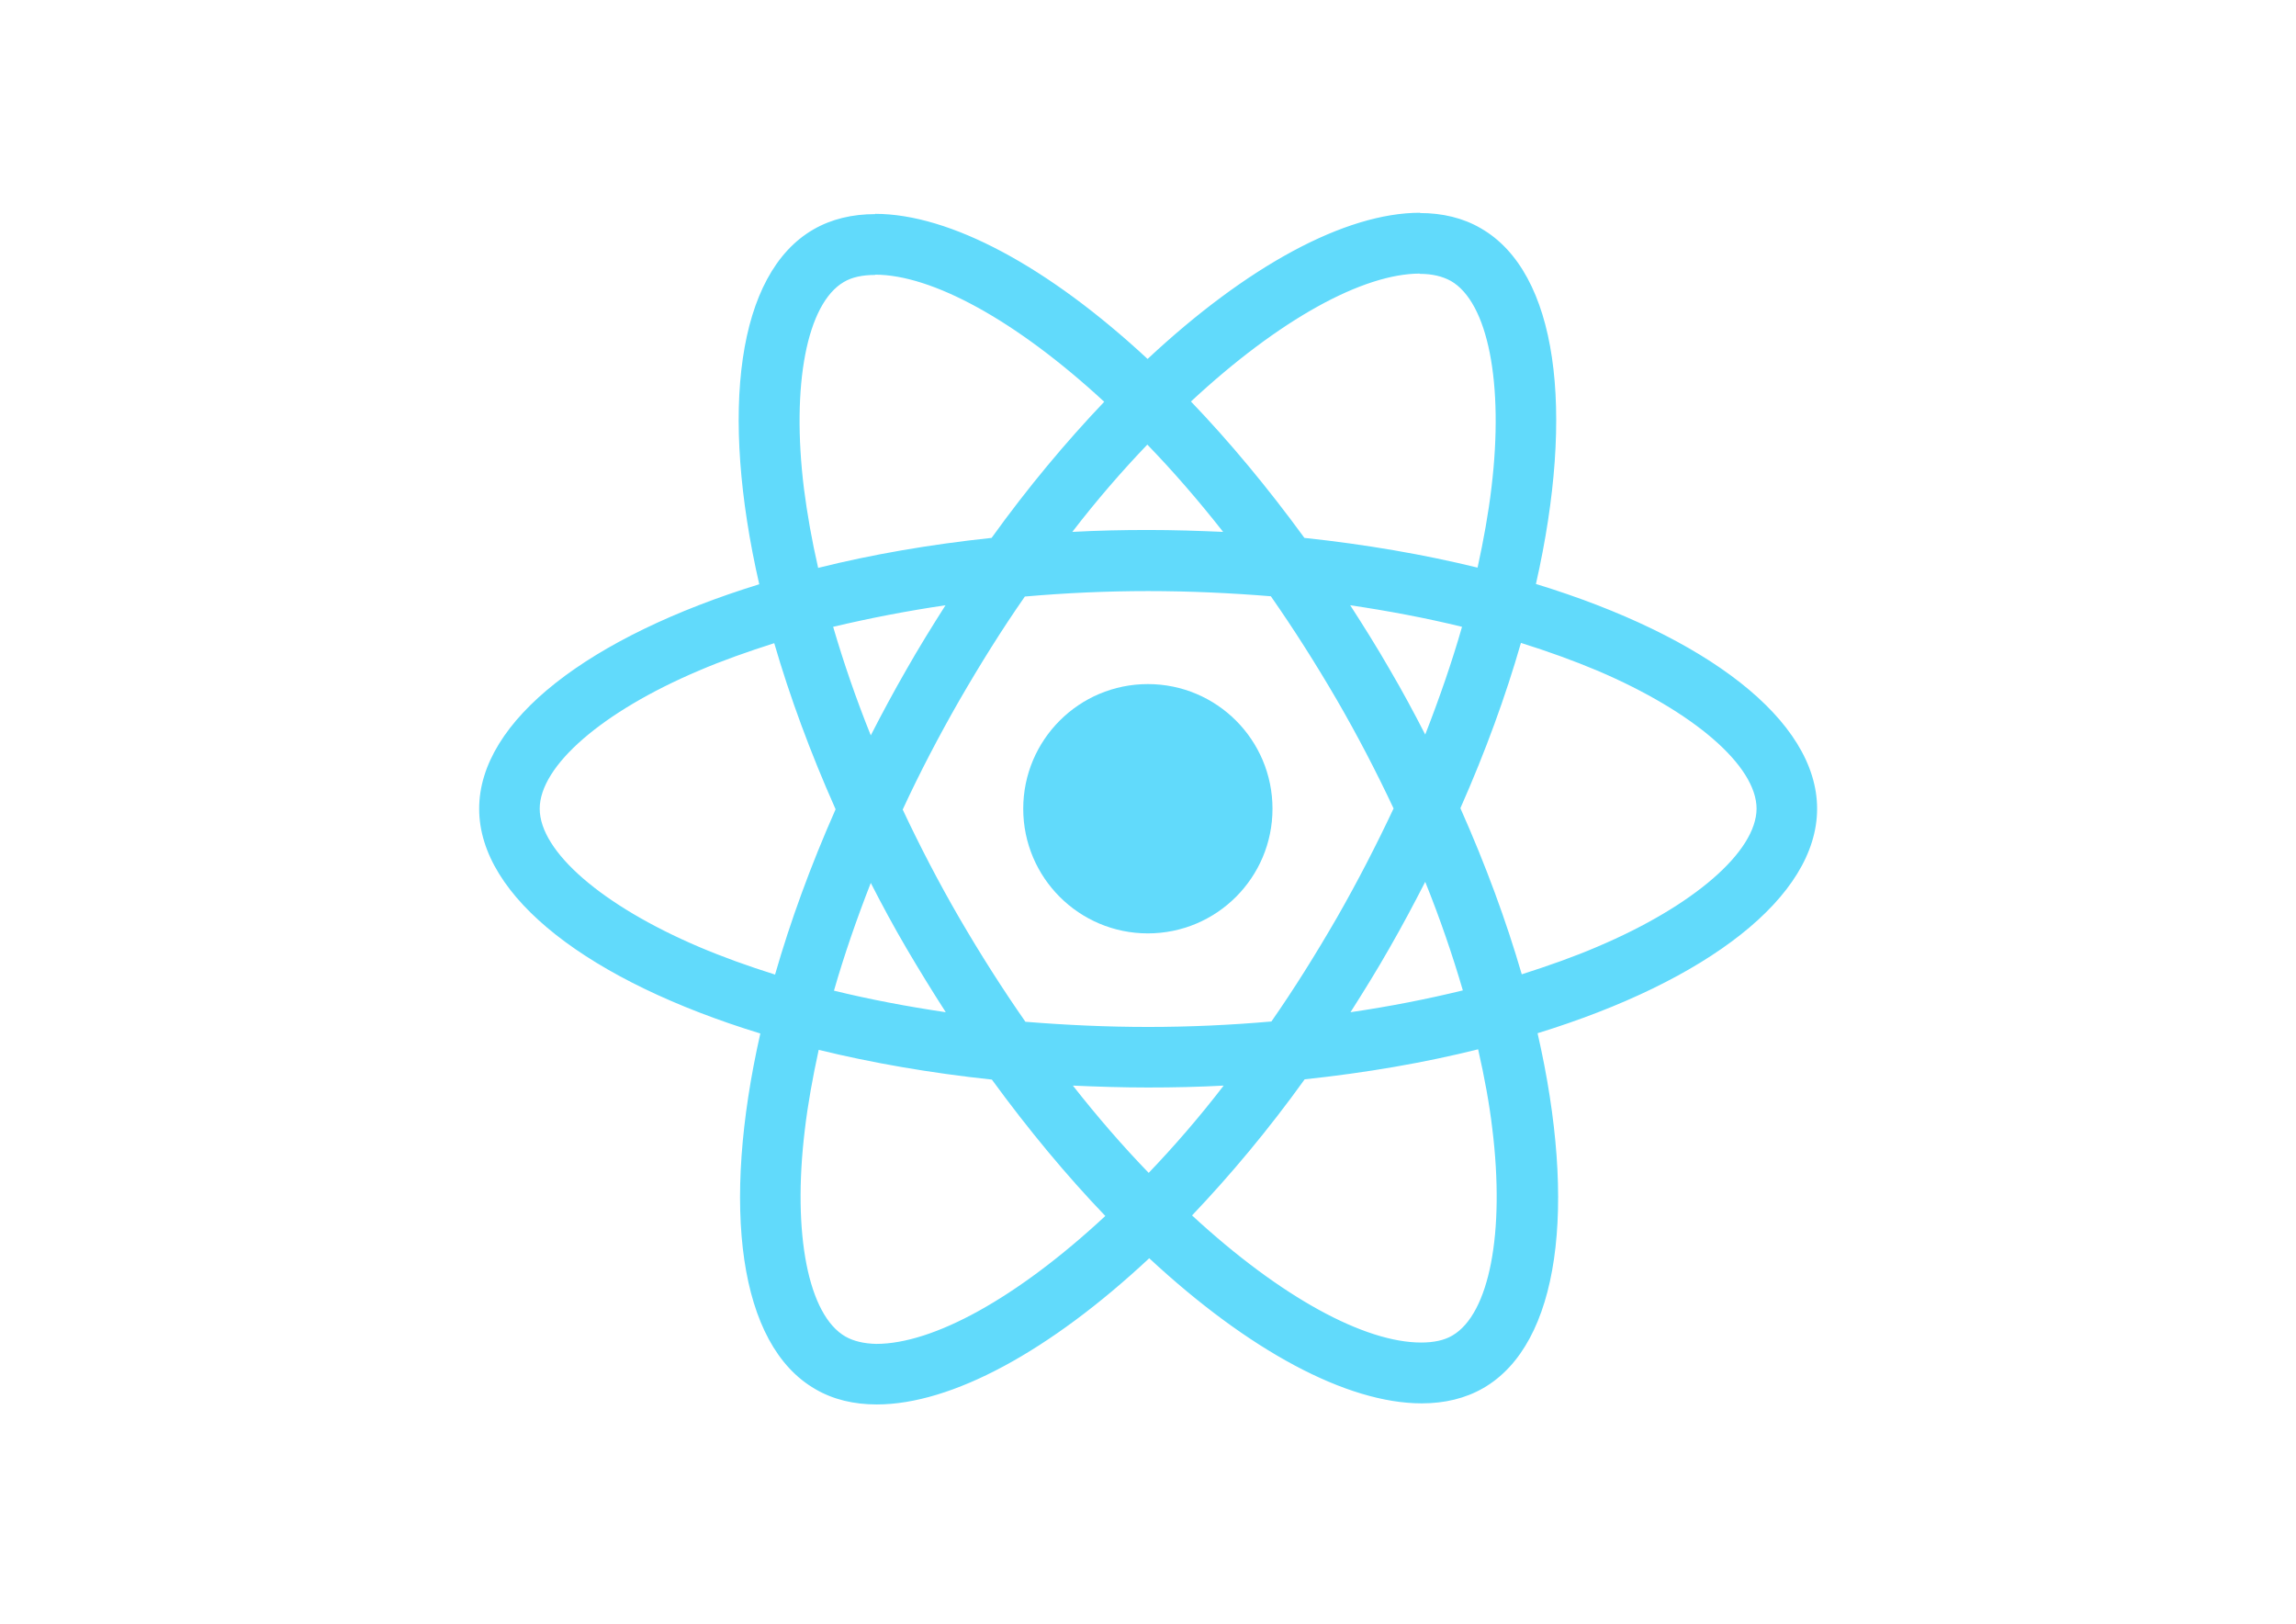
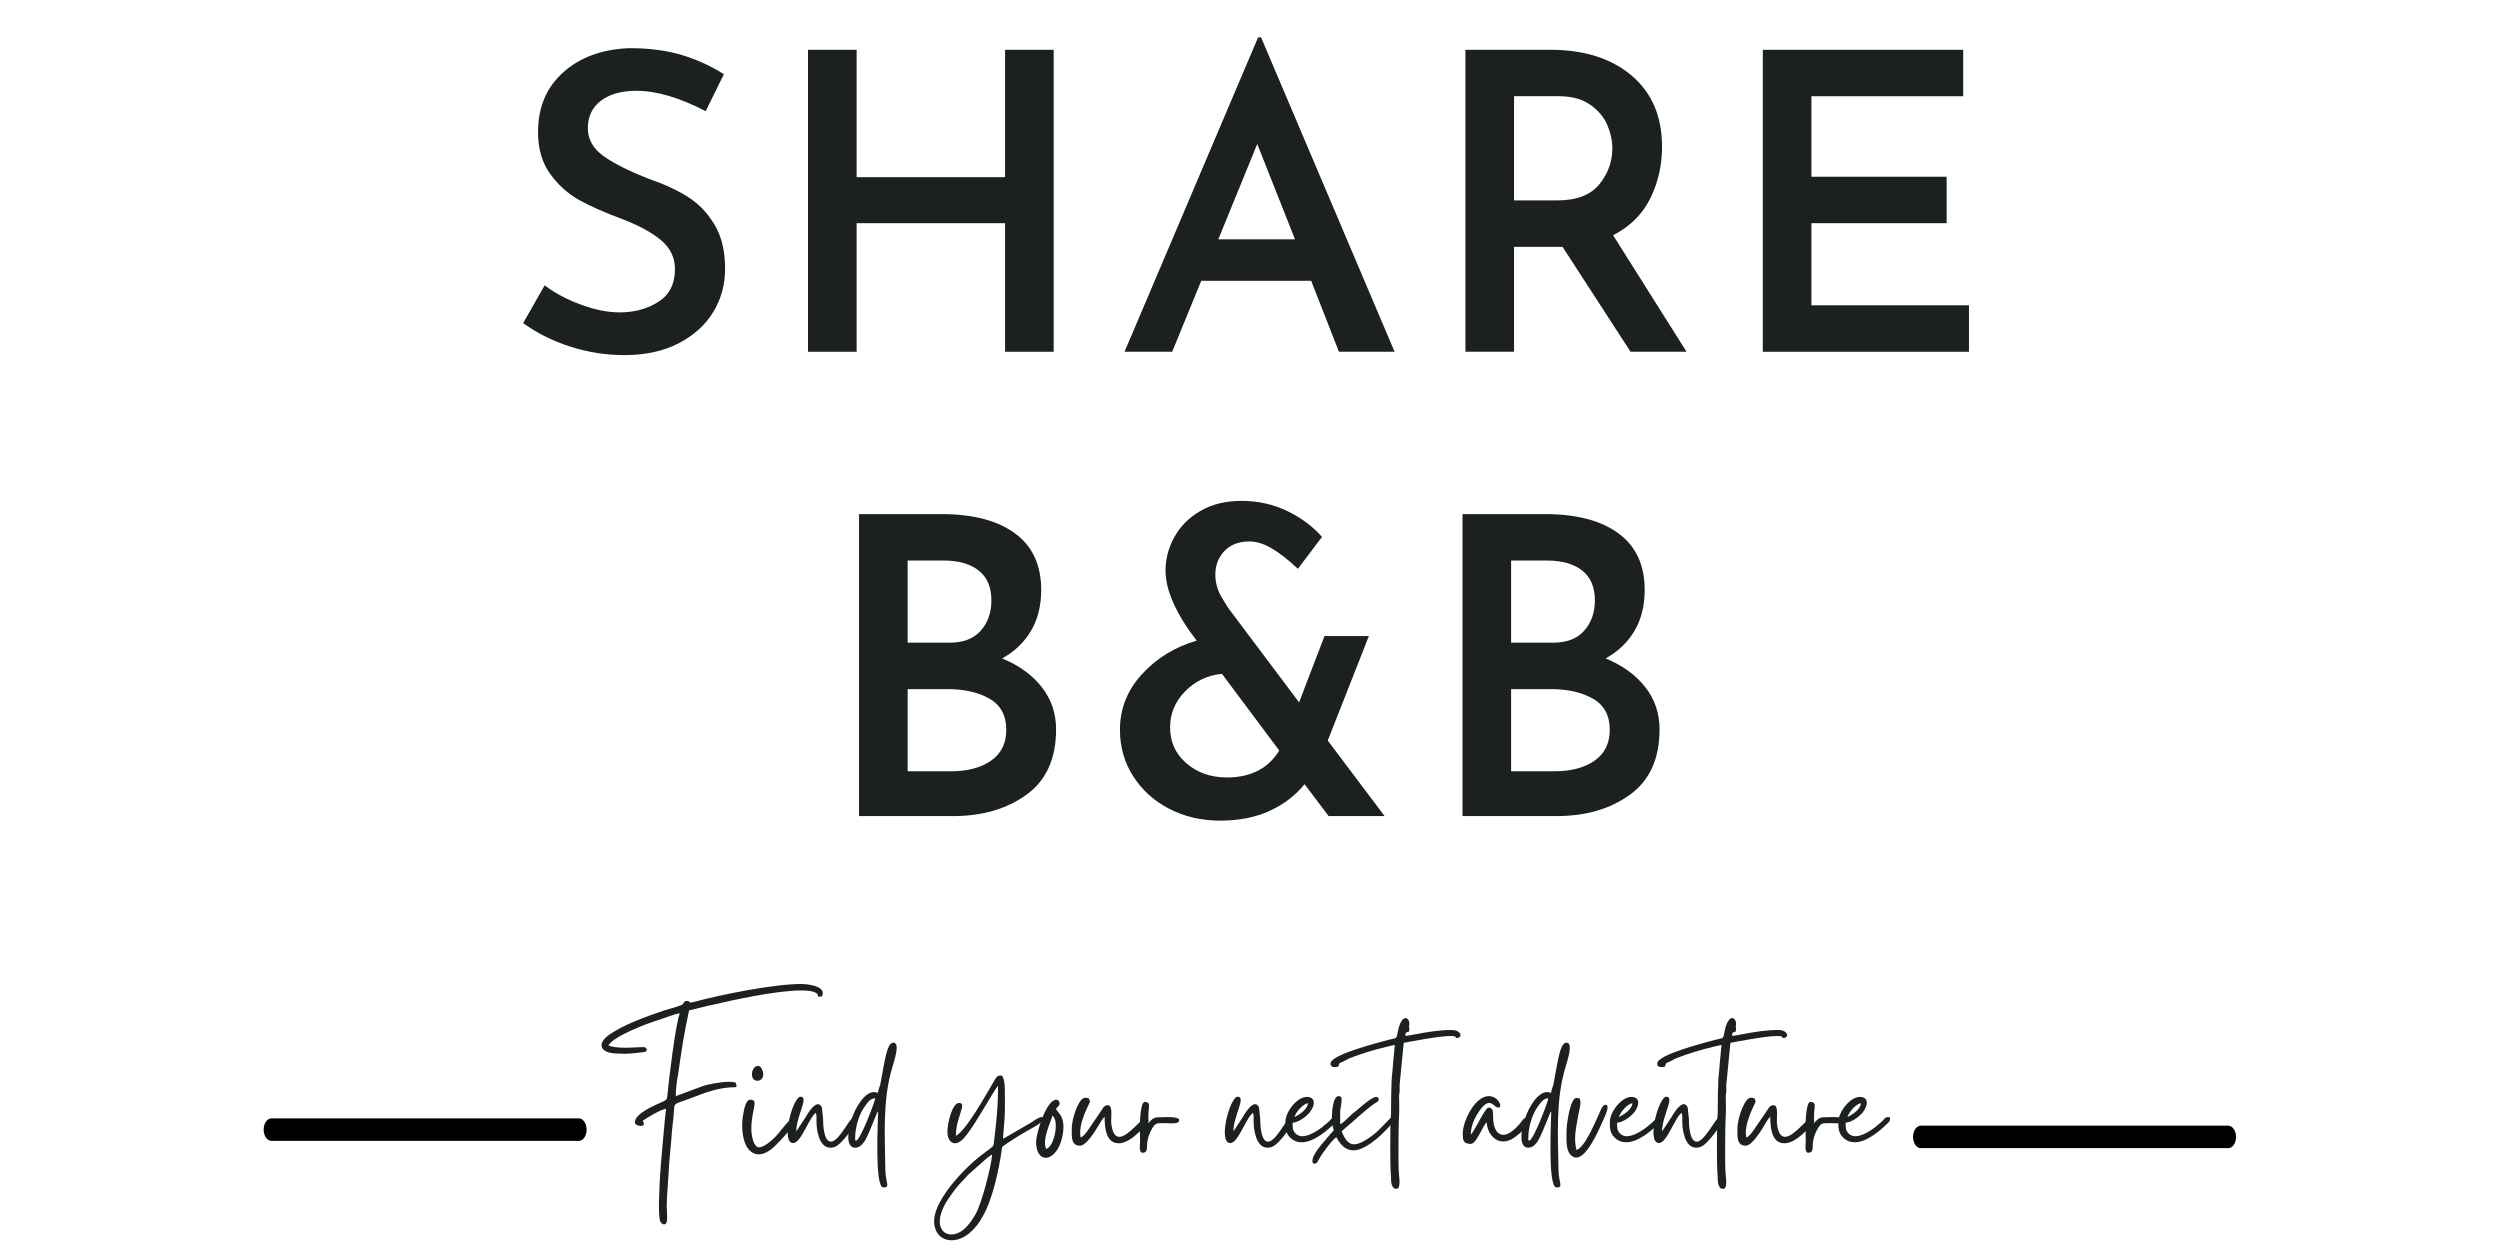
- <svg xmlns="http://www.w3.org/2000/svg" viewBox="0 0 841.9 595.3">
-   <g fill="#61DAFB">
-     <path d="M666.3 296.5c0-32.5-40.7-63.3-103.1-82.4 14.4-63.6 8-114.2-20.2-130.4-6.5-3.8-14.1-5.6-22.4-5.6v22.3c4.6 0 8.3.9 11.4 2.6 13.6 7.8 19.5 37.5 14.9 75.7-1.1 9.4-2.9 19.3-5.1 29.4-19.6-4.8-41-8.5-63.5-10.9-13.5-18.5-27.5-35.3-41.6-50 32.6-30.3 63.2-46.9 84-46.9V78c-27.5 0-63.5 19.6-99.9 53.6-36.4-33.8-72.4-53.2-99.9-53.2v22.3c20.7 0 51.4 16.5 84 46.6-14 14.7-28 31.4-41.3 49.9-22.6 2.4-44 6.1-63.6 11-2.3-10-4-19.7-5.2-29-4.7-38.2 1.1-67.9 14.6-75.8 3-1.8 6.9-2.6 11.5-2.6V78.5c-8.4 0-16 1.8-22.6 5.6-28.1 16.2-34.4 66.7-19.9 130.1-62.2 19.2-102.7 49.9-102.7 82.3 0 32.5 40.7 63.3 103.1 82.4-14.4 63.6-8 114.2 20.2 130.4 6.5 3.8 14.1 5.6 22.5 5.6 27.5 0 63.5-19.6 99.9-53.6 36.4 33.8 72.4 53.2 99.9 53.2 8.4 0 16-1.8 22.6-5.6 28.1-16.2 34.4-66.7 19.9-130.1 62-19.1 102.5-49.9 102.5-82.3zm-130.2-66.7c-3.7 12.9-8.3 26.2-13.5 39.5-4.1-8-8.4-16-13.1-24-4.6-8-9.5-15.8-14.4-23.4 14.2 2.1 27.9 4.7 41 7.9zm-45.8 106.5c-7.8 13.5-15.8 26.3-24.1 38.2-14.9 1.3-30 2-45.2 2-15.1 0-30.2-.7-45-1.9-8.3-11.9-16.4-24.6-24.2-38-7.6-13.1-14.5-26.4-20.8-39.8 6.2-13.4 13.2-26.8 20.7-39.9 7.8-13.5 15.8-26.3 24.1-38.2 14.9-1.3 30-2 45.2-2 15.1 0 30.2.7 45 1.9 8.3 11.9 16.4 24.6 24.2 38 7.6 13.1 14.5 26.4 20.8 39.8-6.3 13.4-13.2 26.8-20.7 39.9zm32.3-13c5.4 13.4 10 26.8 13.8 39.8-13.1 3.2-26.9 5.9-41.2 8 4.9-7.7 9.8-15.6 14.4-23.7 4.6-8 8.9-16.1 13-24.1zM421.2 430c-9.3-9.6-18.6-20.3-27.8-32 9 .4 18.2.7 27.5.7 9.4 0 18.7-.2 27.8-.7-9 11.7-18.3 22.4-27.5 32zm-74.4-58.9c-14.2-2.1-27.9-4.7-41-7.9 3.7-12.9 8.3-26.2 13.5-39.5 4.1 8 8.4 16 13.1 24 4.7 8 9.5 15.8 14.4 23.4zM420.7 163c9.3 9.6 18.6 20.3 27.8 32-9-.4-18.2-.7-27.5-.7-9.4 0-18.7.2-27.8.7 9-11.7 18.3-22.4 27.5-32zm-74 58.9c-4.9 7.7-9.8 15.6-14.4 23.7-4.6 8-8.9 16-13 24-5.4-13.4-10-26.8-13.8-39.8 13.1-3.1 26.9-5.8 41.2-7.9zm-90.5 125.2c-35.4-15.1-58.3-34.9-58.3-50.6 0-15.7 22.9-35.6 58.3-50.6 8.6-3.7 18-7 27.7-10.1 5.7 19.6 13.2 40 22.5 60.9-9.2 20.8-16.6 41.1-22.2 60.6-9.9-3.1-19.3-6.5-28-10.2zM310 490c-13.6-7.8-19.5-37.5-14.9-75.7 1.1-9.4 2.9-19.3 5.1-29.4 19.6 4.8 41 8.5 63.5 10.9 13.5 18.5 27.5 35.3 41.6 50-32.6 30.3-63.2 46.9-84 46.9-4.5-.1-8.3-1-11.3-2.7zm237.2-76.2c4.7 38.2-1.1 67.9-14.6 75.8-3 1.8-6.9 2.6-11.5 2.6-20.7 0-51.4-16.5-84-46.6 14-14.7 28-31.4 41.3-49.9 22.6-2.4 44-6.1 63.6-11 2.3 10.1 4.1 19.8 5.2 29.1zm38.5-66.7c-8.6 3.7-18 7-27.7 10.1-5.7-19.6-13.2-40-22.5-60.9 9.2-20.8 16.6-41.1 22.2-60.6 9.9 3.1 19.3 6.5 28.1 10.2 35.4 15.1 58.3 34.9 58.3 50.6-.1 15.7-23 35.6-58.4 50.6zM320.8 78.4z" />
-     <circle cx="420.9" cy="296.5" r="45.7" />
-     <path d="M520.5 78.1z" />
+ <svg xmlns="http://www.w3.org/2000/svg" xmlns:xlink="http://www.w3.org/1999/xlink" contentScriptType="text/ecmascript" width="360" zoomAndPan="magnify" contentStyleType="text/css" viewBox="0 0 360 180" height="180" preserveAspectRatio="xMidYMid meet" version="1.0">
+   <defs>
+     <g>
+       <g id="glyph-0-0" />
+       <g id="glyph-0-1">
+         <path d="M 28.797 -34.641 C 25.047 -36.598 21.719 -37.578 18.812 -37.578 C 16.664 -37.578 14.961 -37.098 13.703 -36.141 C 12.453 -35.18 11.828 -33.867 11.828 -32.203 C 11.828 -30.566 12.613 -29.203 14.188 -28.109 C 15.758 -27.016 17.957 -25.926 20.781 -24.844 C 22.938 -24.094 24.781 -23.227 26.312 -22.25 C 27.844 -21.27 29.102 -19.941 30.094 -18.266 C 31.094 -16.598 31.594 -14.492 31.594 -11.953 C 31.594 -9.641 31.016 -7.547 29.859 -5.672 C 28.711 -3.805 27.039 -2.312 24.844 -1.188 C 22.656 -0.07 20.066 0.484 17.078 0.484 C 14.453 0.484 11.863 0.078 9.312 -0.734 C 6.77 -1.555 4.504 -2.688 2.516 -4.125 L 5.609 -9.562 C 7.086 -8.445 8.832 -7.52 10.844 -6.781 C 12.852 -6.039 14.711 -5.672 16.422 -5.672 C 18.535 -5.672 20.391 -6.176 21.984 -7.188 C 23.578 -8.207 24.375 -9.773 24.375 -11.891 C 24.375 -13.555 23.707 -14.945 22.375 -16.062 C 21.039 -17.176 19.176 -18.191 16.781 -19.109 C 14.312 -20.023 12.258 -20.93 10.625 -21.828 C 9 -22.723 7.598 -23.977 6.422 -25.594 C 5.242 -27.207 4.656 -29.227 4.656 -31.656 C 4.656 -35.195 5.859 -38.051 8.266 -40.219 C 10.68 -42.395 13.859 -43.562 17.797 -43.719 C 20.672 -43.719 23.191 -43.391 25.359 -42.734 C 27.523 -42.078 29.547 -41.156 31.422 -39.969 Z M 28.797 -34.641 " />
+       </g>
+       <g id="glyph-0-2">
+         <path d="M 41.344 0 L 34.344 0 L 34.344 -18.516 L 12.969 -18.516 L 12.969 0 L 5.969 0 L 5.969 -43.484 L 12.969 -43.484 L 12.969 -25.141 L 34.344 -25.141 L 34.344 -43.484 L 41.344 -43.484 Z M 41.344 0 " />
+       </g>
+       <g id="glyph-0-3">
+         <path d="M 28.312 -10.219 L 12.484 -10.219 L 8.297 0 L 1.438 0 L 20.672 -45.281 L 21.094 -45.281 L 40.328 0 L 32.312 0 Z M 25.984 -16.188 L 20.547 -29.922 L 14.938 -16.188 Z M 25.984 -16.188 " />
+       </g>
+       <g id="glyph-0-4">
+         <path d="M 29.75 0 L 19.953 -15.109 L 12.969 -15.109 L 12.969 0 L 5.969 0 L 5.969 -43.484 L 18.219 -43.484 C 23.07 -43.484 26.961 -42.25 29.891 -39.781 C 32.816 -37.312 34.281 -33.891 34.281 -29.516 C 34.281 -26.836 33.711 -24.352 32.578 -22.062 C 31.441 -19.781 29.66 -18.02 27.234 -16.781 L 37.812 0 Z M 12.969 -21.797 L 19.172 -21.797 C 21.961 -21.797 23.984 -22.562 25.234 -24.094 C 26.492 -25.633 27.125 -27.359 27.125 -29.266 C 27.125 -30.379 26.883 -31.504 26.406 -32.641 C 25.926 -33.773 25.109 -34.75 23.953 -35.562 C 22.797 -36.383 21.281 -36.797 19.406 -36.797 L 12.969 -36.797 Z M 12.969 -21.797 " />
+       </g>
+       <g id="glyph-0-5">
+         <path d="M 34.828 -43.484 L 34.828 -36.797 L 12.969 -36.797 L 12.969 -25.203 L 32.438 -25.203 L 32.438 -18.516 L 12.969 -18.516 L 12.969 -6.688 L 35.656 -6.688 L 35.656 0 L 5.969 0 L 5.969 -43.484 Z M 34.828 -43.484 " />
+       </g>
+       <g id="glyph-0-6">
+         <path d="M 26.578 -22.703 C 29.004 -21.703 30.906 -20.328 32.281 -18.578 C 33.656 -16.828 34.344 -14.797 34.344 -12.484 C 34.344 -8.266 32.922 -5.129 30.078 -3.078 C 27.234 -1.023 23.719 0 19.531 0 L 5.969 0 L 5.969 -43.484 L 17.859 -43.484 C 22.398 -43.484 25.926 -42.555 28.438 -40.703 C 30.945 -38.859 32.203 -36.145 32.203 -32.562 C 32.203 -30.289 31.711 -28.328 30.734 -26.672 C 29.754 -25.016 28.367 -23.691 26.578 -22.703 Z M 12.969 -24.969 L 19 -24.969 C 20.988 -24.969 22.488 -25.547 23.5 -26.703 C 24.52 -27.859 25.031 -29.312 25.031 -31.062 C 25.031 -32.969 24.422 -34.398 23.203 -35.359 C 21.992 -36.316 20.312 -36.797 18.156 -36.797 L 12.969 -36.797 Z M 19.234 -6.453 C 21.586 -6.453 23.5 -6.957 24.969 -7.969 C 26.438 -8.988 27.172 -10.473 27.172 -12.422 C 27.172 -14.492 26.363 -15.988 24.75 -16.906 C 23.145 -17.82 21.145 -18.281 18.75 -18.281 L 12.969 -18.281 L 12.969 -6.453 Z M 19.234 -6.453 " />
+       </g>
+       <g id="glyph-0-7">
+         <path d="M 33.156 0 L 29.688 -4.594 C 28.414 -3 26.754 -1.723 24.703 -0.766 C 22.648 0.18 20.27 0.656 17.562 0.656 C 14.852 0.656 12.398 0.086 10.203 -1.047 C 8.016 -2.18 6.285 -3.742 5.016 -5.734 C 3.742 -7.723 3.109 -9.953 3.109 -12.422 C 3.109 -15.453 4.16 -18.117 6.266 -20.422 C 8.379 -22.734 11.008 -24.348 14.156 -25.266 L 12.969 -26.875 C 10.77 -30.102 9.672 -32.93 9.672 -35.359 C 9.672 -37.035 10.098 -38.648 10.953 -40.203 C 11.816 -41.754 13.07 -43.004 14.719 -43.953 C 16.375 -44.91 18.336 -45.391 20.609 -45.391 C 22.992 -45.391 25.191 -44.898 27.203 -43.922 C 29.211 -42.953 30.879 -41.711 32.203 -40.203 L 28.734 -35.609 C 27.379 -36.879 26.133 -37.852 25 -38.531 C 23.863 -39.207 22.781 -39.547 21.75 -39.547 C 20.227 -39.547 19.031 -39.086 18.156 -38.172 C 17.281 -37.254 16.844 -36.117 16.844 -34.766 C 16.844 -33.609 17.16 -32.5 17.797 -31.438 C 18.43 -30.383 18.77 -29.844 18.812 -29.812 L 28.906 -16.375 L 32.562 -25.922 L 38.953 -25.922 L 33.031 -10.875 L 41.219 0 Z M 18.516 -5.562 C 21.941 -5.562 24.453 -6.852 26.047 -9.438 L 17.797 -20.484 C 15.723 -20.285 13.957 -19.445 12.5 -17.969 C 11.051 -16.5 10.328 -14.77 10.328 -12.781 C 10.328 -10.676 11.113 -8.945 12.688 -7.594 C 14.258 -6.238 16.203 -5.562 18.516 -5.562 Z M 18.516 -5.562 " />
+       </g>
+       <g id="glyph-1-0">
+         <path d="M 12.078 -21.98 C 11.555 -21.98 11.672 -21.777 11.41 -21.488 C 11.238 -21.312 9.117 -20.703 8.77 -20.617 C 6.359 -19.801 2.789 -18.555 0.668 -16.984 C -0.844 -15.852 -0.523 -14.574 1.598 -14.43 C 2.176 -14.402 2.613 -14.371 2.992 -14.371 C 3.891 -14.371 4.473 -14.461 5.75 -14.605 C 6.562 -14.691 6.184 -15.215 5.98 -15.301 C 5.922 -15.332 5.836 -15.332 5.691 -15.332 C 5.199 -15.332 4.18 -15.242 3.164 -15.242 C 2.496 -15.242 1.801 -15.273 1.25 -15.418 C 0.957 -15.445 0.957 -15.504 0.727 -15.562 C 1.422 -16.898 6.387 -18.785 8.16 -19.309 C 8.711 -19.484 10.453 -20.18 11.004 -20.18 C 10.395 -18.816 9.348 -10.047 9.203 -8.273 C 9.145 -7.723 9.031 -7.723 8.594 -7.492 C 7.434 -6.969 4.531 -5.809 4.531 -4.473 C 4.531 -4.18 5.023 -3.977 5.402 -3.977 C 5.75 -3.977 6.012 -4.18 5.66 -4.734 C 6.242 -5.109 8.246 -6.387 9.031 -6.445 C 8.941 -6.215 8.219 2.031 8.16 3.164 C 8.102 4.414 7.812 8.855 8.188 9.758 C 8.305 9.988 8.508 10.219 8.77 10.191 C 9.379 10.133 9.145 8.77 9.117 7.605 C 9.117 6.242 9.406 3.078 9.465 1.512 L 9.812 -2.383 C 9.844 -3.398 10.133 -5.199 10.164 -6.215 C 10.219 -7.402 10.309 -7.086 12.602 -7.984 C 14.633 -8.77 16.668 -9.551 18.875 -9.551 C 19.223 -9.551 19.223 -9.609 19.078 -10.191 C 18.844 -10.309 18.496 -10.336 18.09 -10.336 C 16.871 -10.336 15.098 -9.961 14.43 -9.758 L 10.422 -8.273 C 10.422 -9.406 10.598 -10.512 10.773 -11.5 C 11.207 -14.574 11.672 -17.652 12.34 -20.617 C 13.559 -20.875 14.723 -21.254 16.027 -21.488 C 18.234 -22.008 24.797 -23.488 28.484 -23.488 C 29.211 -23.488 29.848 -23.434 30.285 -23.285 C 30.633 -23.141 30.895 -23.082 30.922 -22.59 C 31.242 -22.59 31.27 -22.617 31.504 -22.648 C 31.531 -22.879 31.59 -22.879 31.59 -23.113 C 31.59 -24.098 29.559 -24.418 28.484 -24.418 C 24.508 -24.418 16.984 -22.91 12.922 -21.805 C 12.746 -21.777 12.629 -21.746 12.543 -21.746 C 12.254 -21.746 12.457 -21.98 12.078 -21.98 Z M 12.078 -21.98 " />
+       </g>
+       <g id="glyph-1-1">
+         <path d="M 2.41 0.117 C 3.773 0.117 4.879 -1.16 5.574 -1.887 C 6.039 -2.352 7.781 -4.297 7.781 -4.848 C 7.781 -5.109 7.695 -5.199 7.578 -5.199 C 7.027 -5.199 5.488 -3.137 5.371 -2.992 C 4.938 -2.438 3.426 -0.898 2.496 -0.898 C 1.715 -0.898 1.395 -2.613 1.395 -3.484 C 1.395 -6.445 2.555 -7.754 1.219 -7.754 C 0.641 -7.754 0.348 -6.445 0.262 -5.836 C -0.059 -4.355 0 -2.352 0.695 -1.047 C 1.016 -0.492 1.625 0.117 2.41 0.117 Z M 1.48 -11.41 C 1.48 -10.773 1.859 -10.48 2.266 -10.48 C 2.844 -10.48 3.457 -11.121 2.902 -12.195 C 2.73 -12.516 2.527 -12.629 2.324 -12.629 C 1.887 -12.629 1.48 -12.078 1.48 -11.41 Z M 1.48 -11.41 " />
+       </g>
+       <g id="glyph-1-2">
+         <path d="M 0.812 -1.512 C 1.945 -1.512 3.105 -5.227 4.066 -5.863 C 4.328 -5.312 3.918 -4.152 4.5 -2.41 C 4.762 -1.625 5.254 -0.844 6.156 -0.844 C 6.328 -0.844 6.504 -0.871 6.707 -0.93 C 7.375 -1.102 8.305 -2.266 8.711 -2.789 C 8.887 -3.02 10.598 -5.168 9.465 -5.168 C 8.941 -5.168 7.402 -1.715 6.242 -1.715 C 5.168 -1.715 5.109 -4.297 5.109 -5.023 L 4.938 -6.648 C 4.789 -6.969 4.586 -7.113 4.383 -7.113 C 3.688 -7.113 2.816 -5.633 2.641 -5.312 L 1.25 -3.195 C 1.25 -5.457 3.137 -8.188 1.859 -8.188 C 0.754 -8.188 -1.047 -1.512 0.812 -1.512 Z M 0.812 -1.512 " />
+       </g>
+       <g id="glyph-1-3">
+         <path d="M 1.016 -2.121 C 1.016 -3.918 1.625 -5.863 2.641 -7.113 C 2.934 -7.52 3.254 -7.898 3.918 -7.984 C 3.891 -7.551 1.77 -1.859 1.133 -1.859 C 1.047 -1.859 1.016 -1.918 1.016 -2.121 Z M 4.328 -8.77 C 3.891 -8.77 4.066 -8.855 3.746 -8.855 C 1.102 -8.855 -1.422 -0.844 1.016 -0.844 C 2.121 -0.844 2.672 -2.293 3.078 -3.195 L 4.094 -5.66 C 4.18 -5.922 4.152 -5.863 4.328 -6.039 C 4.328 -4.879 3.773 4.879 5.082 4.879 C 6.125 4.879 5.402 4.238 5.371 2.352 C 5.312 -2.527 4.938 -7.637 6.359 -12.371 C 6.531 -13.066 7.605 -15.969 6.531 -15.969 C 6.504 -15.969 6.445 -15.941 6.387 -15.941 C 5.691 -15.797 5.371 -13.734 5.227 -13.125 L 4.617 -9.844 C 4.5 -9.465 4.328 -9.176 4.328 -8.77 Z M 4.328 -8.77 " />
+       </g>
+       <g id="glyph-1-4" />
+       <g id="glyph-1-5">
+         <path d="M 0.844 11.645 C 0.379 11.645 -0.086 11.469 -0.32 11.18 C -1.48 9.93 -0.32 7.578 0.379 6.59 C 1.102 5.488 1.801 4.586 2.73 3.66 C 2.961 3.457 3.078 3.223 3.254 3.078 L 6.098 0.551 C 6.328 0.379 6.504 0.262 6.734 0.117 C 6.59 1.918 5.254 7.055 4.383 8.652 C 3.688 9.902 2.496 11.645 0.844 11.645 Z M 1.512 -2.555 C 1.512 -5.344 3.223 -7.289 1.945 -7.289 C 0.988 -7.289 0.289 -4.383 0.289 -3.137 C 0.289 -2.121 0.754 -1.48 1.395 -1.48 C 1.715 -1.48 2.062 -1.656 2.41 -1.973 C 3.195 -2.699 4.094 -4.18 4.676 -5.109 C 5.141 -5.777 7.316 -9.582 7.578 -9.758 C 7.578 -6.418 7.316 -4.441 6.969 -1.48 C 6.941 -0.957 6.68 -0.957 6.156 -0.492 C 5.922 -0.32 5.809 -0.262 5.605 -0.086 C 3.078 1.715 -1.625 6.531 -1.625 9.727 C -1.625 11.469 -0.523 12.484 0.898 12.484 C 2.816 12.484 4.473 10.742 5.312 9.145 C 6.734 6.824 7.695 2.41 8.102 -0.465 C 8.16 -0.871 8.102 -0.93 8.391 -1.133 C 9.523 -1.918 10.715 -2.672 11.906 -3.34 C 12.254 -3.543 14.109 -4.5 14.109 -4.938 C 14.109 -5.168 13.996 -5.254 13.852 -5.254 C 13.414 -5.254 12.629 -4.645 12.457 -4.531 L 8.305 -2.121 C 8.305 -2.934 8.566 -4.82 8.566 -6.273 L 8.566 -8.508 C 8.566 -9.09 8.594 -11.238 7.984 -11.238 C 7.375 -11.238 7.375 -11.035 6.91 -10.277 C 5.895 -8.566 2.992 -3.309 1.512 -2.555 Z M 1.512 -2.555 " />
+       </g>
+       <g id="glyph-1-6">
+         <path d="M 1.453 -0.668 C 0.812 -2.004 2.148 -4.617 2.352 -5.457 C 3.367 -4.789 2.641 -0.988 1.453 -0.668 Z M 0 -1.656 C 0 -0.145 0.641 0.609 1.395 0.609 C 2.266 0.609 3.34 -0.406 3.773 -2.41 C 4.414 -5.402 3.02 -5.895 2.875 -6.445 C 3.02 -6.68 3.281 -6.852 3.367 -7.055 C 3.457 -7.289 3.281 -7.754 2.902 -7.754 C 1.48 -7.754 0 -2.961 0 -1.656 Z M 0 -1.656 " />
+       </g>
+       <g id="glyph-1-7">
+         <path d="M 0.027 -3.543 C 0.027 -2.555 -0.117 -1.133 1.219 -1.133 C 2.121 -1.133 3.484 -3.34 3.949 -4.152 C 4.125 -4.473 4.531 -5.141 4.762 -5.285 C 4.762 -3.891 4.879 -1.48 6.793 -1.48 C 7.664 -1.48 8.625 -2.09 9.406 -2.816 C 9.758 -3.137 11.09 -4.238 11.09 -4.734 C 11.09 -5.051 10.859 -5.109 10.629 -5.109 C 10.074 -5.109 8.16 -2.41 6.883 -2.41 C 6.328 -2.41 5.895 -2.902 5.719 -4.297 C 5.633 -5.051 6.012 -6.969 5.227 -6.969 C 4.676 -6.969 4.5 -6.504 4.125 -5.953 L 2.383 -3.398 C 2.09 -3.02 1.77 -2.469 1.305 -2.324 C 0.871 -4.27 2.641 -7.316 2.641 -7.434 C 2.641 -7.695 2.555 -7.695 2.527 -7.898 C 2.324 -8.016 2.148 -8.043 2.004 -8.043 C 1.77 -8.043 1.566 -7.926 1.363 -7.695 C 0.641 -6.766 0.027 -4.789 0.027 -3.543 Z M 0.027 -3.543 " />
+       </g>
+       <g id="glyph-1-8">
+         <path d="M 0.406 -0.117 C 1.305 -0.117 0.957 -1.102 1.133 -1.859 C 1.25 -2.555 1.512 -3.137 1.801 -3.629 C 2.266 -4.383 2.41 -4.383 3.512 -4.383 C 3.832 -4.383 4.27 -4.355 4.645 -4.355 C 5.227 -4.355 5.691 -4.414 5.691 -4.82 C 5.691 -5.199 4.789 -5.254 3.949 -5.254 C 3.457 -5.254 2.961 -5.227 2.699 -5.227 C 1.801 -5.227 1.625 -4.676 1.191 -4.383 C 1.191 -4.762 1.25 -4.734 1.25 -5.141 C 1.25 -5.43 1.25 -5.777 1.277 -6.07 C 1.363 -6.883 1.512 -7.434 0.727 -7.434 C 0.086 -7.434 0.027 -4.414 0.027 -3.891 C 0.059 -3.164 0.027 -2.438 0.059 -1.742 C 0.059 -1.539 -0.176 -0.117 0.406 -0.117 Z M 0.406 -0.117 " />
+       </g>
+       <g id="glyph-1-9">
+         <path d="M 1.336 -5.254 C 1.539 -5.98 2.496 -7.113 3.281 -7.258 C 3.195 -6.328 2.062 -5.633 1.336 -5.254 Z M 0.027 -4.559 C 0.027 -3.746 0 -3.02 0.695 -2.324 C 1.191 -1.828 1.77 -1.625 2.383 -1.625 C 4.152 -1.625 6.156 -3.398 7.23 -4.473 C 7.492 -4.789 7.492 -4.82 7.402 -5.254 C 6.531 -5.254 6.996 -5.141 5.809 -4.211 C 5.605 -4.066 5.516 -3.949 5.285 -3.773 C 4.703 -3.34 3.484 -2.496 2.469 -2.496 C 2.121 -2.496 1.77 -2.613 1.512 -2.875 C 1.016 -3.367 1.074 -3.832 1.074 -4.441 C 1.973 -4.5 3.02 -5.344 3.484 -5.863 C 4.383 -6.996 4.383 -8.16 3.105 -8.16 C 1.715 -8.16 0.027 -6.012 0.027 -4.559 Z M 0.027 -4.559 " />
+       </g>
+       <g id="glyph-1-10">
+         <path d="M 0.434 -5.312 C 0.434 -2.293 1.336 -4.238 -0.176 -2.352 C -0.695 -1.684 -2.383 0 -2.383 1.102 C -2.383 1.277 -2.352 1.191 -2.293 1.395 C -2.176 1.422 -2.062 1.453 -2.004 1.453 C -1.625 1.453 -1.684 0.988 -0.551 -0.523 C -0.23 -0.988 0.609 -2.062 1.074 -2.352 C 1.801 -0.957 2.641 -0.465 3.512 -0.465 C 4.617 -0.465 5.809 -1.25 6.941 -2.176 C 7.375 -2.527 9.379 -4.414 9.379 -4.938 C 9.379 -5.141 9.293 -5.254 9.176 -5.254 C 9 -5.254 8.711 -5.023 8.449 -4.676 L 6.883 -3.105 C 6.125 -2.469 4.645 -1.336 3.629 -1.336 C 2.527 -1.336 2.062 -2.699 1.828 -3.223 C 2.09 -3.398 2.207 -3.57 2.469 -3.773 C 3.66 -4.734 5.141 -6.215 6.531 -7.172 C 6.883 -7.402 7.172 -7.492 7.172 -7.84 C 7.172 -8.043 6.969 -8.16 6.793 -8.16 C 6.184 -8.16 4.586 -6.707 4.094 -6.301 C 3.863 -6.125 3.715 -5.98 3.484 -5.836 C 3.02 -5.43 1.973 -4.297 1.625 -4.238 C 1.625 -4.82 1.598 -5.547 1.625 -6.098 C 1.684 -6.793 1.828 -7.055 1.828 -7.898 C 1.828 -8.16 1.625 -8.273 1.395 -8.273 C 0.551 -8.273 0.434 -5.895 0.434 -5.312 Z M 0.434 -5.312 " />
+       </g>
+       <g id="glyph-1-11">
+         <path d="M -8.16 -12.949 C -8.16 -12.543 -7.867 -12.457 -7.551 -12.457 C -7.375 -12.457 -7.199 -12.484 -7.055 -12.516 C -6.793 -13.066 -7.086 -12.949 -6.359 -13.238 C -6.012 -13.387 -5.75 -13.59 -5.402 -13.734 C -3.602 -14.43 -1.945 -14.926 -0.027 -15.391 C 0.262 -15.477 0.93 -15.594 1.102 -15.648 L 0.844 -12.949 C 0.812 -12.574 0.785 -11.934 0.727 -11.555 C 0.582 -10.715 0.551 -6.793 0.551 -5.691 L 0.465 -4.328 C 0.465 -2.207 0.379 1.25 0.551 3.34 C 0.551 4.035 0.582 5.082 1.336 5.082 C 2.09 5.082 1.656 3.078 1.656 2.41 C 1.598 1.133 1.625 -4.676 1.715 -5.547 C 1.77 -6.156 1.715 -7.461 1.715 -8.305 C 1.715 -8.711 1.801 -8.711 1.801 -9.09 C 1.801 -9.379 1.77 -9.727 1.801 -9.988 L 2.383 -15.941 C 3.078 -16.086 7.492 -16.93 9.09 -16.93 C 9.293 -16.93 9.438 -16.93 9.551 -16.898 C 9.902 -16.812 9.812 -16.93 9.902 -16.637 C 11.004 -16.637 10.656 -17.797 9.293 -17.797 C 7.52 -17.797 5.809 -17.508 4.125 -17.188 C 3.688 -17.133 3.078 -16.957 2.613 -16.957 C 2.613 -17.887 3.195 -17.133 3.195 -17.887 C 3.195 -18.059 3.164 -18.176 3.164 -18.262 C 3.137 -18.555 3.195 -18.32 3.195 -18.668 C 3.195 -19.133 2.961 -19.512 2.641 -19.512 C 2.266 -19.512 1.801 -18.988 1.512 -17.422 C 1.305 -16.434 1.395 -16.695 0.176 -16.375 C -1.48 -15.91 -8.16 -14.258 -8.16 -12.949 Z M -8.16 -12.949 " />
+       </g>
+       <g id="glyph-1-12">
+         <path d="M 0 -2.934 C 0 -1.887 0.086 -1.395 1.16 -1.395 C 2.004 -1.395 2.902 -4.125 3.457 -4.5 C 3.457 -3.254 4.383 -1.742 5.836 -1.742 C 6.328 -1.742 6.883 -1.918 7.461 -2.324 L 8.332 -3.02 C 9.812 -4.441 9.641 -5.168 9.203 -5.168 C 9.031 -5.168 8.828 -5.082 8.684 -4.879 C 8.273 -4.441 8.188 -4.18 7.637 -3.688 C 6.996 -3.047 6.387 -2.699 5.836 -2.699 C 5.227 -2.699 4.703 -3.164 4.473 -4.211 C 4.211 -5.312 4.703 -6.621 3.688 -6.621 C 3.309 -6.621 2.121 -4.152 1.539 -3.254 L 1.305 -2.902 C 1.16 -2.73 1.25 -2.844 1.16 -2.758 C 1.16 -3.715 1.566 -4.82 1.945 -5.43 C 2.789 -6.883 3.367 -7.289 3.805 -7.289 C 4.355 -7.289 4.703 -6.621 5.109 -6.621 C 5.863 -6.621 5.109 -8.273 3.746 -8.273 C 1.715 -8.273 0 -4.586 0 -2.934 Z M 0 -2.934 " />
+       </g>
+       <g id="glyph-1-13">
+         <path d="M 0.027 -3.164 C 0.027 -2.176 -0.117 -0.523 0.641 0.203 C 0.898 0.465 1.16 0.582 1.422 0.582 C 2.992 0.582 4.703 -3.484 5.141 -4.441 C 5.43 -5.082 6.418 -7.027 5.66 -7.027 C 5.109 -7.027 4.848 -5.922 4.559 -5.371 C 4.094 -4.383 2.613 -0.812 1.453 -0.523 C 1.074 -2.176 1.336 -3.309 1.625 -5.023 C 1.801 -6.215 2.234 -7.258 1.918 -7.926 C 1.715 -7.957 1.715 -8.016 1.453 -8.016 C 0.582 -8.016 0.027 -4.355 0.027 -3.164 Z M 0.027 -3.164 " />
+       </g>
+     </g>
+   </defs>
+   <g fill="rgb(10.979%, 12.939%, 12.549%)" fill-opacity="1">
+     <use x="72.819" y="50.654" xlink:href="#glyph-0-1" xlink:type="simple" xlink:actuate="onLoad" xlink:show="embed" />
  </g>
+   <g fill="rgb(10.979%, 12.939%, 12.549%)" fill-opacity="1">
+     <use x="110.386" y="50.654" xlink:href="#glyph-0-2" xlink:type="simple" xlink:actuate="onLoad" xlink:show="embed" />
+   </g>
+   <g fill="rgb(10.979%, 12.939%, 12.549%)" fill-opacity="1">
+     <use x="160.496" y="50.654" xlink:href="#glyph-0-3" xlink:type="simple" xlink:actuate="onLoad" xlink:show="embed" />
+   </g>
+   <g fill="rgb(10.979%, 12.939%, 12.549%)" fill-opacity="1">
+     <use x="205.052" y="50.654" xlink:href="#glyph-0-4" xlink:type="simple" xlink:actuate="onLoad" xlink:show="embed" />
+   </g>
+   <g fill="rgb(10.979%, 12.939%, 12.549%)" fill-opacity="1">
+     <use x="247.875" y="50.654" xlink:href="#glyph-0-5" xlink:type="simple" xlink:actuate="onLoad" xlink:show="embed" />
+   </g>
+   <g fill="rgb(10.979%, 12.939%, 12.549%)" fill-opacity="1">
+     <use x="117.731" y="117.516" xlink:href="#glyph-0-6" xlink:type="simple" xlink:actuate="onLoad" xlink:show="embed" />
+   </g>
+   <g fill="rgb(10.979%, 12.939%, 12.549%)" fill-opacity="1">
+     <use x="158.165" y="117.516" xlink:href="#glyph-0-7" xlink:type="simple" xlink:actuate="onLoad" xlink:show="embed" />
+   </g>
+   <g fill="rgb(10.979%, 12.939%, 12.549%)" fill-opacity="1">
+     <use x="204.632" y="117.516" xlink:href="#glyph-0-6" xlink:type="simple" xlink:actuate="onLoad" xlink:show="embed" />
+   </g>
+   <g fill="rgb(10.979%, 12.939%, 12.549%)" fill-opacity="1">
+     <use x="86.889" y="166.114" xlink:href="#glyph-1-0" xlink:type="simple" xlink:actuate="onLoad" xlink:show="embed" />
+   </g>
+   <g fill="rgb(10.979%, 12.939%, 12.549%)" fill-opacity="1">
+     <use x="106.798" y="166.114" xlink:href="#glyph-1-1" xlink:type="simple" xlink:actuate="onLoad" xlink:show="embed" />
+   </g>
+   <g fill="rgb(10.979%, 12.939%, 12.549%)" fill-opacity="1">
+     <use x="113.414" y="166.114" xlink:href="#glyph-1-2" xlink:type="simple" xlink:actuate="onLoad" xlink:show="embed" />
+   </g>
+   <g fill="rgb(10.979%, 12.939%, 12.549%)" fill-opacity="1">
+     <use x="122.121" y="166.114" xlink:href="#glyph-1-3" xlink:type="simple" xlink:actuate="onLoad" xlink:show="embed" />
+   </g>
+   <g fill="rgb(10.979%, 12.939%, 12.549%)" fill-opacity="1">
+     <use x="128.622" y="166.114" xlink:href="#glyph-1-4" xlink:type="simple" xlink:actuate="onLoad" xlink:show="embed" />
+   </g>
+   <g fill="rgb(10.979%, 12.939%, 12.549%)" fill-opacity="1">
+     <use x="136.138" y="166.114" xlink:href="#glyph-1-5" xlink:type="simple" xlink:actuate="onLoad" xlink:show="embed" />
+   </g>
+   <g fill="rgb(10.979%, 12.939%, 12.549%)" fill-opacity="1">
+     <use x="149.198" y="166.114" xlink:href="#glyph-1-6" xlink:type="simple" xlink:actuate="onLoad" xlink:show="embed" />
+   </g>
+   <g fill="rgb(10.979%, 12.939%, 12.549%)" fill-opacity="1">
+     <use x="154.305" y="166.114" xlink:href="#glyph-1-7" xlink:type="simple" xlink:actuate="onLoad" xlink:show="embed" />
+   </g>
+   <g fill="rgb(10.979%, 12.939%, 12.549%)" fill-opacity="1">
+     <use x="164.115" y="166.114" xlink:href="#glyph-1-8" xlink:type="simple" xlink:actuate="onLoad" xlink:show="embed" />
+   </g>
+   <g fill="rgb(10.979%, 12.939%, 12.549%)" fill-opacity="1">
+     <use x="168.845" y="166.114" xlink:href="#glyph-1-4" xlink:type="simple" xlink:actuate="onLoad" xlink:show="embed" />
+   </g>
+   <g fill="rgb(10.979%, 12.939%, 12.549%)" fill-opacity="1">
+     <use x="176.362" y="166.114" xlink:href="#glyph-1-2" xlink:type="simple" xlink:actuate="onLoad" xlink:show="embed" />
+   </g>
+   <g fill="rgb(10.979%, 12.939%, 12.549%)" fill-opacity="1">
+     <use x="185.068" y="166.114" xlink:href="#glyph-1-9" xlink:type="simple" xlink:actuate="onLoad" xlink:show="embed" />
+   </g>
+   <g fill="rgb(10.979%, 12.939%, 12.549%)" fill-opacity="1">
+     <use x="191.365" y="166.114" xlink:href="#glyph-1-10" xlink:type="simple" xlink:actuate="onLoad" xlink:show="embed" />
+   </g>
+   <g fill="rgb(10.979%, 12.939%, 12.549%)" fill-opacity="1">
+     <use x="199.753" y="166.114" xlink:href="#glyph-1-11" xlink:type="simple" xlink:actuate="onLoad" xlink:show="embed" />
+   </g>
+   <g fill="rgb(10.979%, 12.939%, 12.549%)" fill-opacity="1">
+     <use x="203.119" y="166.114" xlink:href="#glyph-1-4" xlink:type="simple" xlink:actuate="onLoad" xlink:show="embed" />
+   </g>
+   <g fill="rgb(10.979%, 12.939%, 12.549%)" fill-opacity="1">
+     <use x="210.636" y="166.114" xlink:href="#glyph-1-12" xlink:type="simple" xlink:actuate="onLoad" xlink:show="embed" />
+   </g>
+   <g fill="rgb(10.979%, 12.939%, 12.549%)" fill-opacity="1">
+     <use x="219.052" y="166.114" xlink:href="#glyph-1-3" xlink:type="simple" xlink:actuate="onLoad" xlink:show="embed" />
+   </g>
+   <g fill="rgb(10.979%, 12.939%, 12.549%)" fill-opacity="1">
+     <use x="225.552" y="166.114" xlink:href="#glyph-1-13" xlink:type="simple" xlink:actuate="onLoad" xlink:show="embed" />
+   </g>
+   <g fill="rgb(10.979%, 12.939%, 12.549%)" fill-opacity="1">
+     <use x="231.792" y="166.114" xlink:href="#glyph-1-9" xlink:type="simple" xlink:actuate="onLoad" xlink:show="embed" />
+   </g>
+   <g fill="rgb(10.979%, 12.939%, 12.549%)" fill-opacity="1">
+     <use x="238.09" y="166.114" xlink:href="#glyph-1-2" xlink:type="simple" xlink:actuate="onLoad" xlink:show="embed" />
+   </g>
+   <g fill="rgb(10.979%, 12.939%, 12.549%)" fill-opacity="1">
+     <use x="246.796" y="166.114" xlink:href="#glyph-1-11" xlink:type="simple" xlink:actuate="onLoad" xlink:show="embed" />
+   </g>
+   <g fill="rgb(10.979%, 12.939%, 12.549%)" fill-opacity="1">
+     <use x="250.162" y="166.114" xlink:href="#glyph-1-7" xlink:type="simple" xlink:actuate="onLoad" xlink:show="embed" />
+   </g>
+   <g fill="rgb(10.979%, 12.939%, 12.549%)" fill-opacity="1">
+     <use x="259.972" y="166.114" xlink:href="#glyph-1-8" xlink:type="simple" xlink:actuate="onLoad" xlink:show="embed" />
+   </g>
+   <g fill="rgb(10.979%, 12.939%, 12.549%)" fill-opacity="1">
+     <use x="264.702" y="166.114" xlink:href="#glyph-1-9" xlink:type="simple" xlink:actuate="onLoad" xlink:show="embed" />
+   </g>
+   <path stroke-linecap="round" transform="matrix(2.247734, 0, 0, 3.235955, 37.96478, 162.6683)" fill="none" stroke-linejoin="miter" d="M 0.501 -0 L 20.19 -0 " stroke="rgb(0%, 0%, 0%)" stroke-width="1" stroke-opacity="1" stroke-miterlimit="4" />
+   <path stroke-linecap="round" transform="matrix(2.247734, 0, 0, 3.235955, 275.4825, 163.7177)" fill="none" stroke-linejoin="miter" d="M 0.5 0 L 20.19 0 " stroke="rgb(0%, 0%, 0%)" stroke-width="1" stroke-opacity="1" stroke-miterlimit="4" />
</svg>
